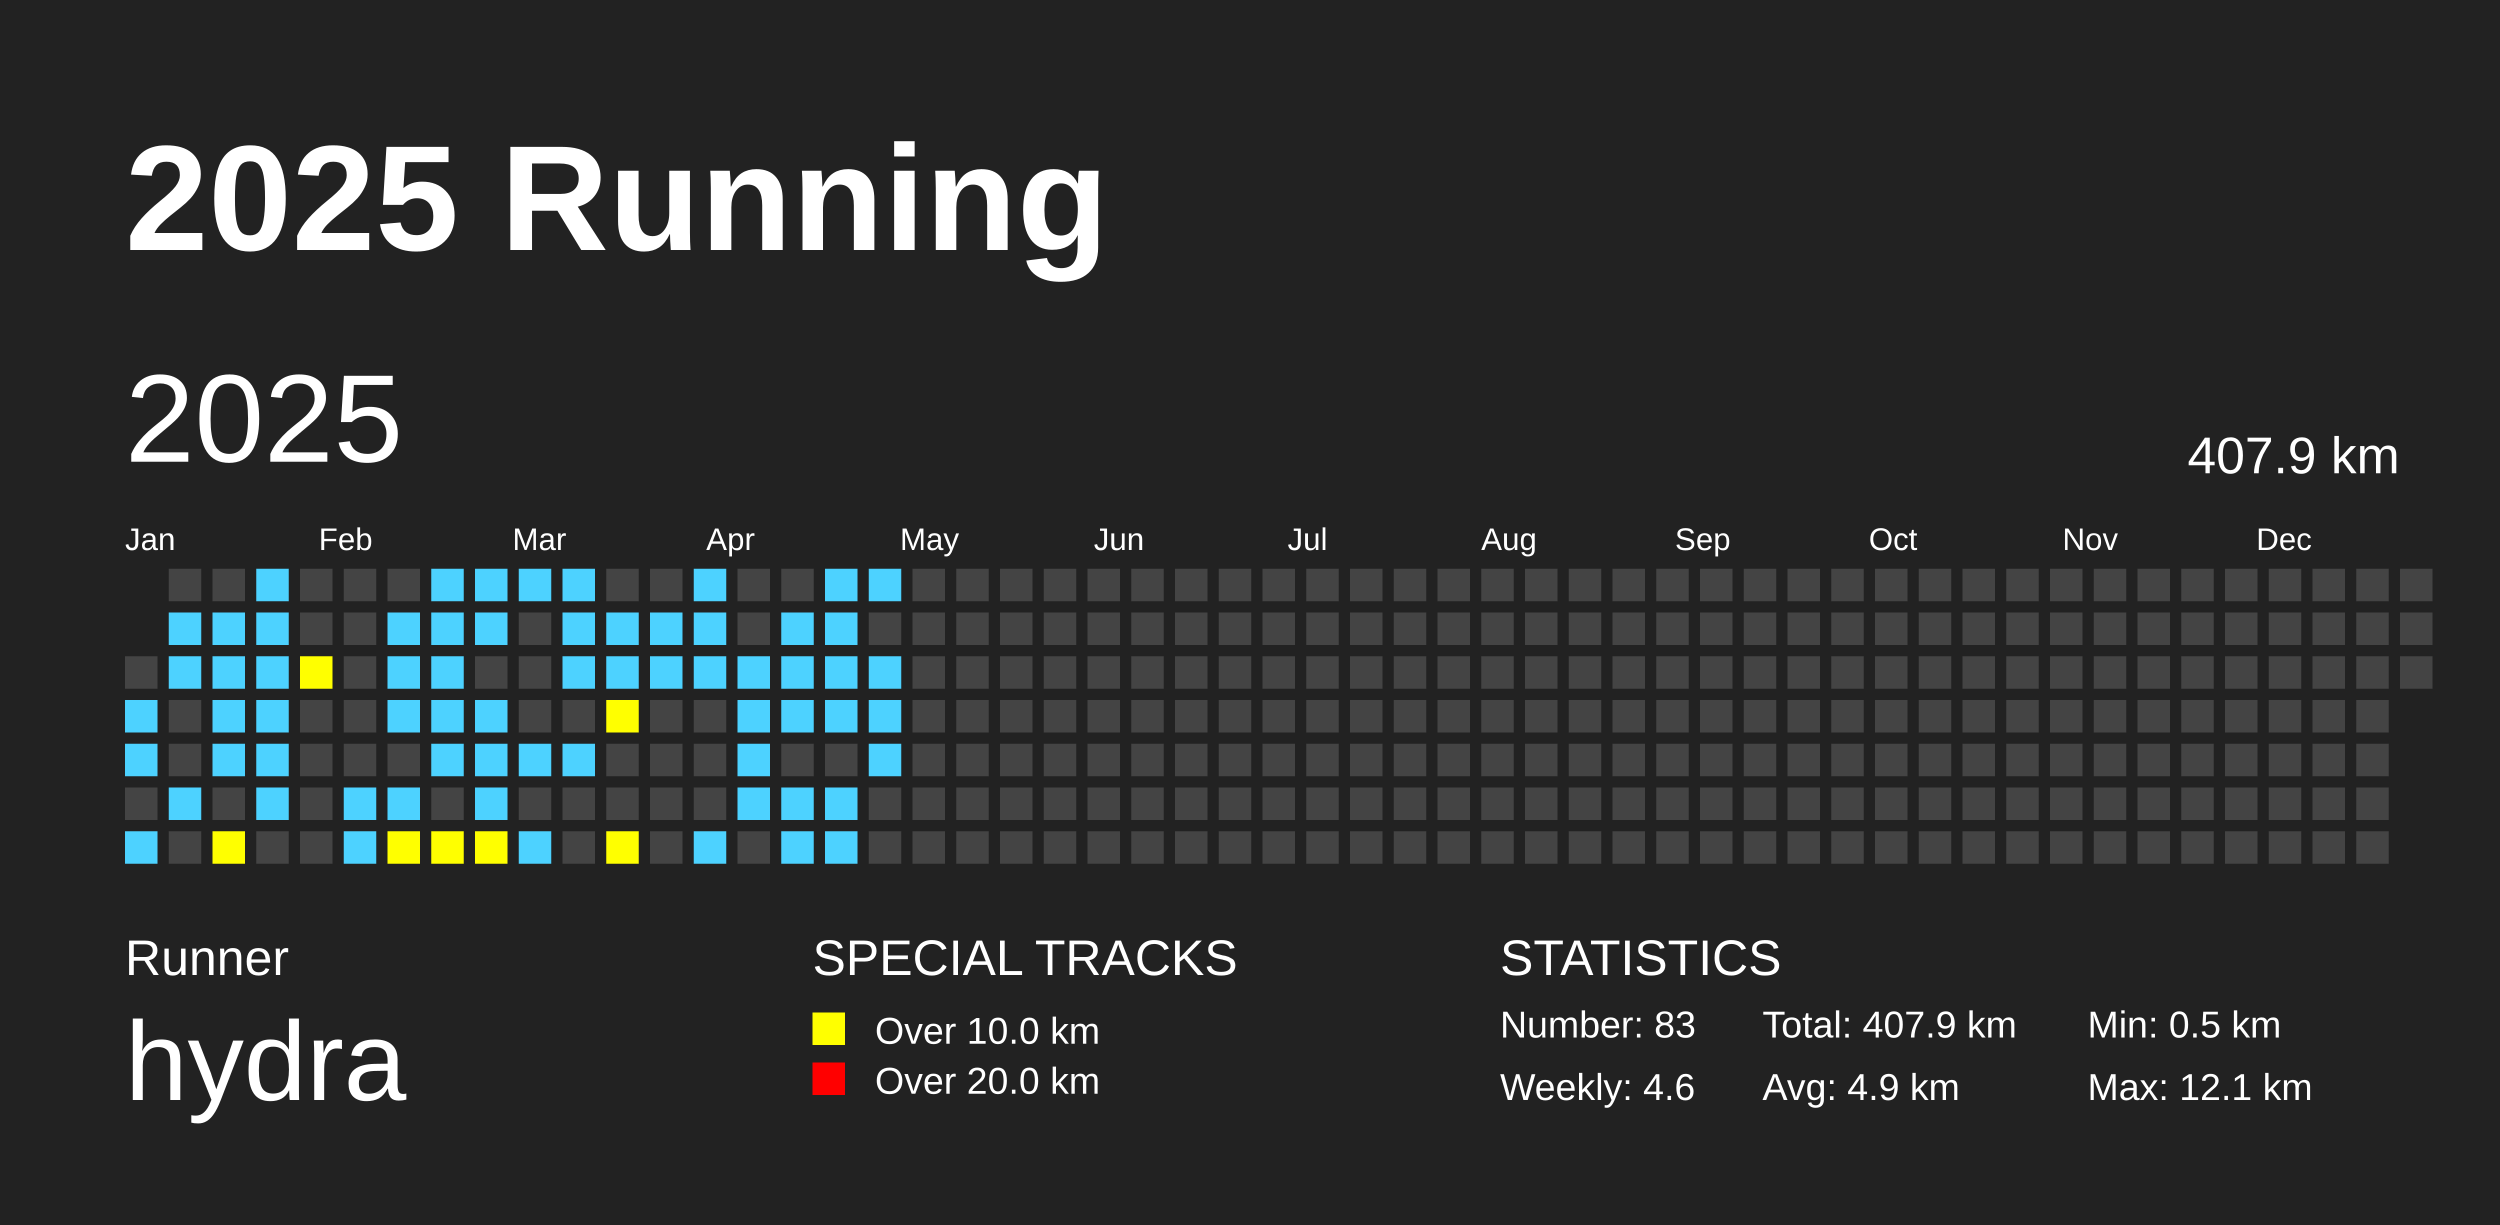
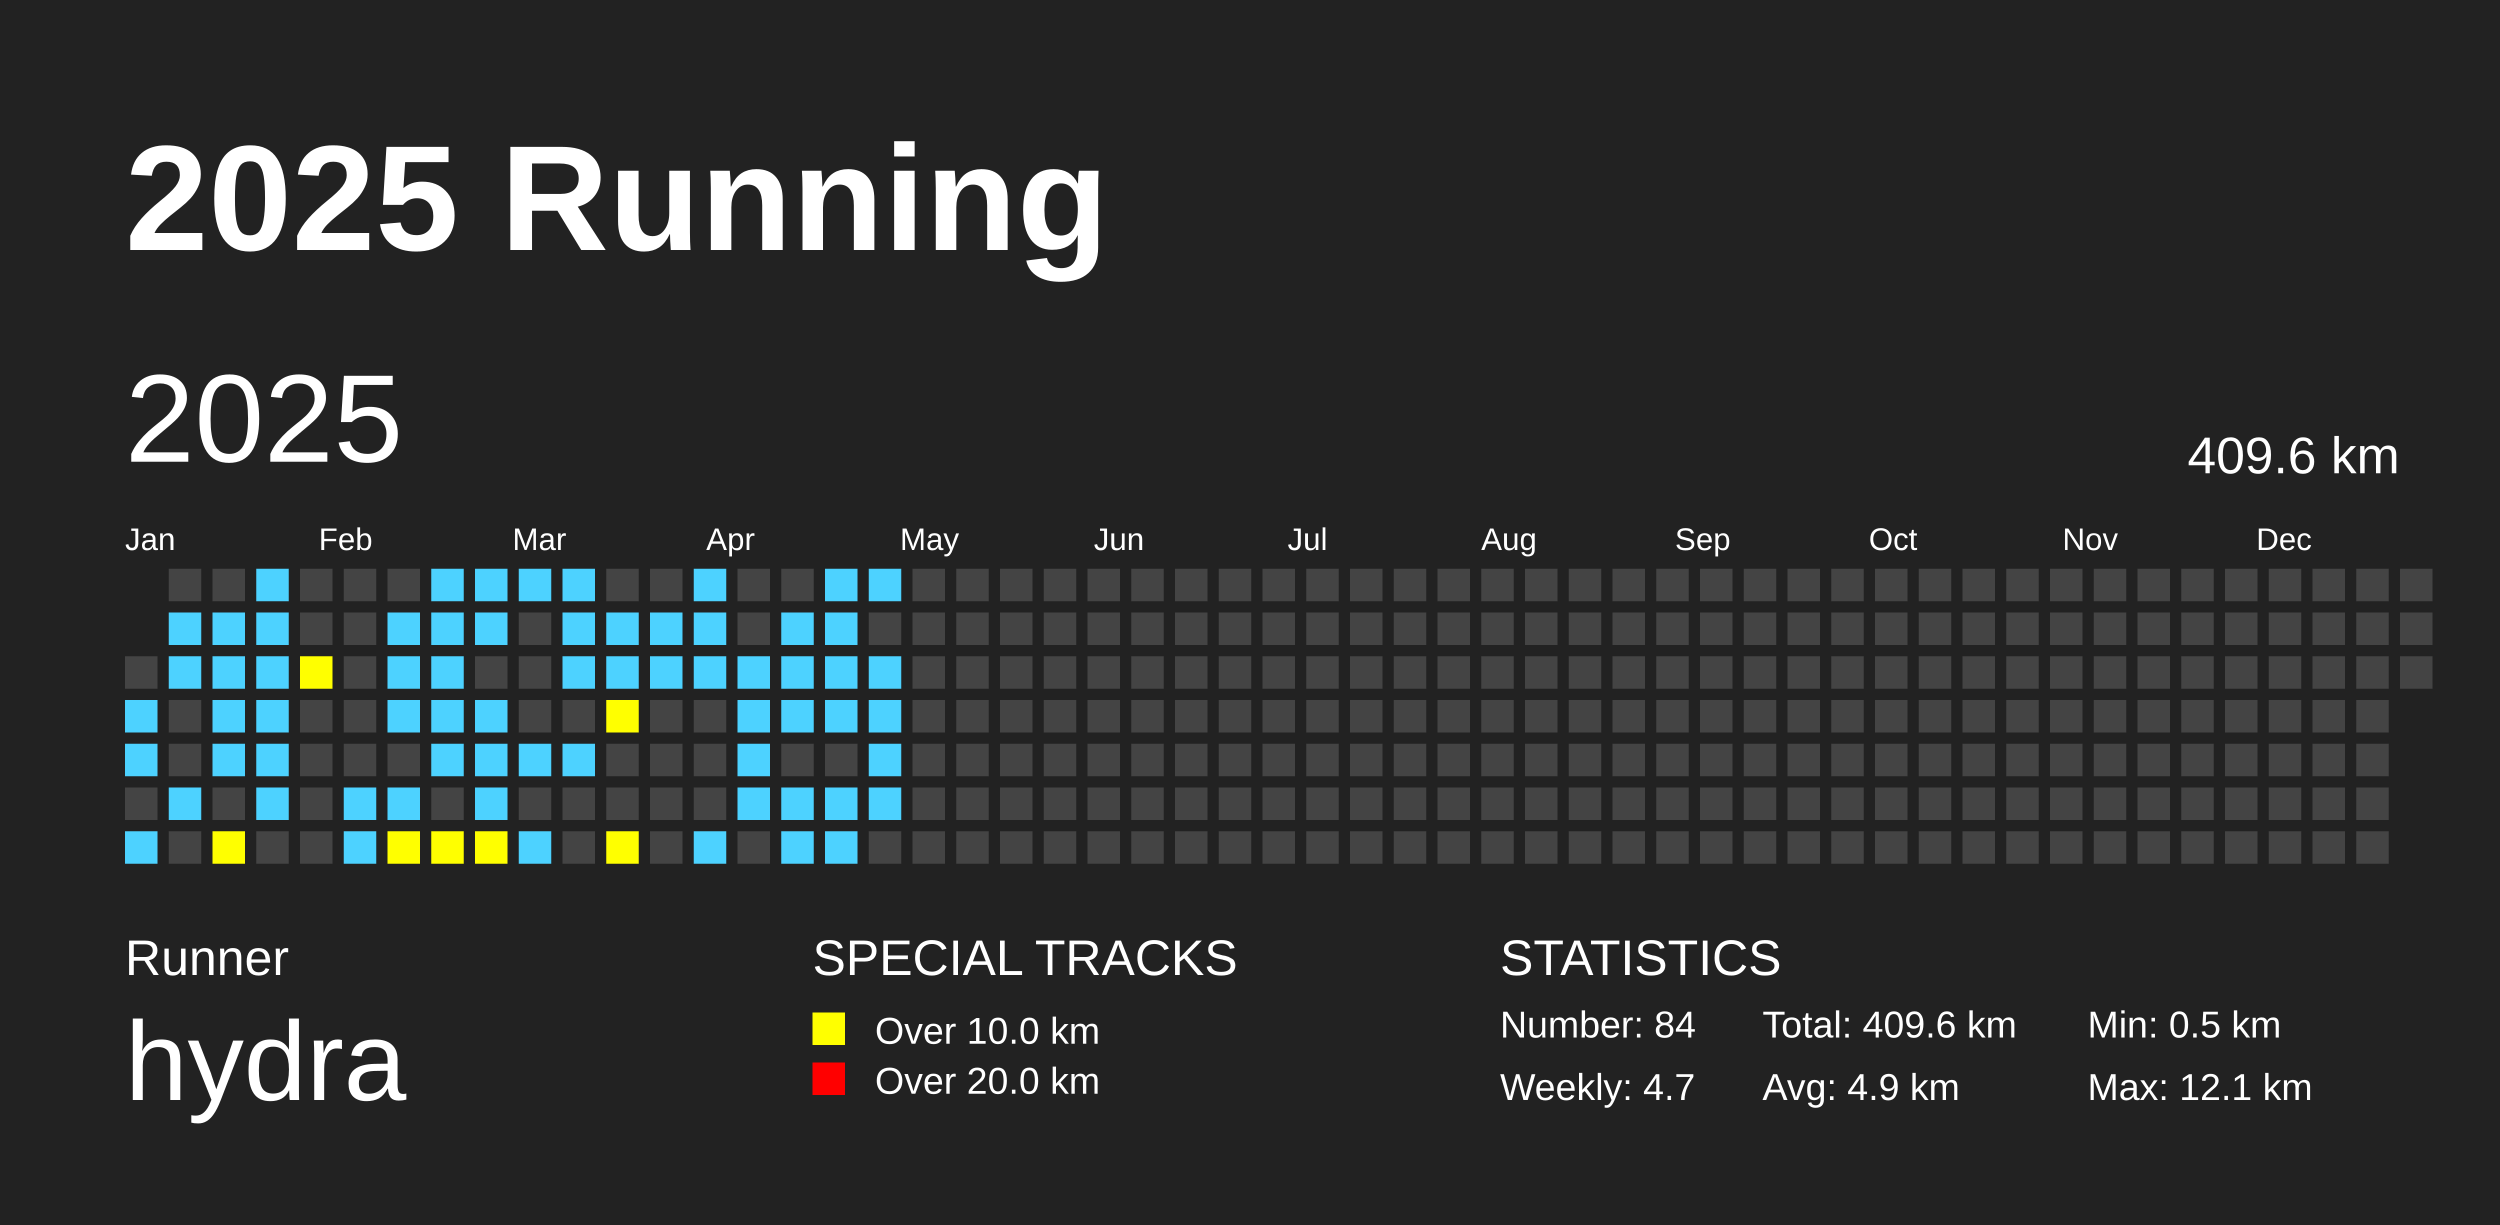
<svg xmlns="http://www.w3.org/2000/svg" baseProfile="full" height="98mm" version="1.1" viewBox="0,0,200,98" width="200mm">
  <defs />
  <rect fill="#222222" height="98" width="200" x="0" y="0" />
  <text fill="#FFFFFF" style="font-size:12px; font-family:Arial; font-weight:bold;" x="10" y="20">2025 Running</text>
  <text fill="#FFFFFF" style="font-size:4px; font-family:Arial" x="10" y="78">Runner</text>
  <text fill="#FFFFFF" style="font-size:9px; font-family:Arial" x="10" y="88">hydra</text>
  <text fill="#FFFFFF" style="font-size:4px; font-family:Arial" x="65" y="78">SPECIAL TRACKS</text>
  <rect fill="yellow" height="2.6" width="2.6" x="65" y="81" />
  <text fill="#FFFFFF" style="font-size:3px; font-family:Arial" x="70" y="83.5">Over 10.0 km</text>
  <rect fill="red" height="2.6" width="2.6" x="65" y="85" />
  <text fill="#FFFFFF" style="font-size:3px; font-family:Arial" x="70" y="87.5">Over 20.0 km</text>
  <text fill="#FFFFFF" style="font-size:4px; font-family:Arial" x="120" y="78">STATISTICS</text>
-   <text fill="#FFFFFF" style="font-size:3px; font-family:Arial" x="120" y="83">Number: 83</text>
-   <text fill="#FFFFFF" style="font-size:3px; font-family:Arial" x="120" y="88">Weekly: 4.6</text>
-   <text fill="#FFFFFF" style="font-size:3px; font-family:Arial" x="141" y="83">Total: 407.9 km</text>
+   <text fill="#FFFFFF" style="font-size:3px; font-family:Arial" x="120" y="83">Number: 84</text>
+   <text fill="#FFFFFF" style="font-size:3px; font-family:Arial" x="120" y="88">Weekly: 4.7</text>
+   <text fill="#FFFFFF" style="font-size:3px; font-family:Arial" x="141" y="83">Total: 409.6 km</text>
  <text fill="#FFFFFF" style="font-size:3px; font-family:Arial" x="141" y="88">Avg: 4.9 km</text>
  <text fill="#FFFFFF" style="font-size:3px; font-family:Arial" x="167" y="83">Min: 0.5 km</text>
  <text fill="#FFFFFF" style="font-size:3px; font-family:Arial" x="167" y="88">Max: 12.1 km</text>
  <text dominant-baseline="hanging" fill="#FFFFFF" style="font-size:10.0px; font-family:Arial;" x="10" y="30">2025</text>
-   <text dominant-baseline="hanging" fill="#FFFFFF" style="font-size:4.125px; font-family:Arial;" x="175" y="35">407.9 km</text>
+   <text dominant-baseline="hanging" fill="#FFFFFF" style="font-size:4.125px; font-family:Arial;" x="175" y="35">409.6 km</text>
  <text fill="#FFFFFF" style="font-size:2.5px; font-family:Arial" x="10.0" y="44">Jan</text>
  <text fill="#FFFFFF" style="font-size:2.5px; font-family:Arial" x="25.5" y="44">Feb</text>
  <text fill="#FFFFFF" style="font-size:2.5px; font-family:Arial" x="41.0" y="44">Mar</text>
  <text fill="#FFFFFF" style="font-size:2.5px; font-family:Arial" x="56.5" y="44">Apr</text>
  <text fill="#FFFFFF" style="font-size:2.5px; font-family:Arial" x="72.0" y="44">May</text>
  <text fill="#FFFFFF" style="font-size:2.5px; font-family:Arial" x="87.5" y="44">Jun</text>
  <text fill="#FFFFFF" style="font-size:2.5px; font-family:Arial" x="103.0" y="44">Jul</text>
  <text fill="#FFFFFF" style="font-size:2.5px; font-family:Arial" x="118.5" y="44">Aug</text>
  <text fill="#FFFFFF" style="font-size:2.5px; font-family:Arial" x="134.0" y="44">Sep</text>
  <text fill="#FFFFFF" style="font-size:2.5px; font-family:Arial" x="149.5" y="44">Oct</text>
  <text fill="#FFFFFF" style="font-size:2.5px; font-family:Arial" x="165.0" y="44">Nov</text>
  <text fill="#FFFFFF" style="font-size:2.5px; font-family:Arial" x="180.5" y="44">Dec</text>
  <rect fill="#444444" height="2.6" width="2.6" x="10.0" y="52.5" />
  <rect fill="#4DD2FF" height="2.6" width="2.6" x="10.0" y="56.0" />
  <rect fill="#4DD2FF" height="2.6" width="2.6" x="10.0" y="59.5" />
  <rect fill="#444444" height="2.6" width="2.6" x="10.0" y="63.0" />
  <rect fill="#4DD2FF" height="2.6" width="2.6" x="10.0" y="66.5" />
  <rect fill="#444444" height="2.6" width="2.6" x="13.5" y="45.5" />
  <rect fill="#4DD2FF" height="2.6" width="2.6" x="13.5" y="49.0" />
  <rect fill="#4DD2FF" height="2.6" width="2.6" x="13.5" y="52.5" />
  <rect fill="#444444" height="2.6" width="2.6" x="13.5" y="56.0" />
  <rect fill="#444444" height="2.6" width="2.6" x="13.5" y="59.5" />
  <rect fill="#4DD2FF" height="2.6" width="2.6" x="13.5" y="63.0" />
  <rect fill="#444444" height="2.6" width="2.6" x="13.5" y="66.5" />
  <rect fill="#444444" height="2.6" width="2.6" x="17.0" y="45.5" />
  <rect fill="#4DD2FF" height="2.6" width="2.6" x="17.0" y="49.0" />
  <rect fill="#4DD2FF" height="2.6" width="2.6" x="17.0" y="52.5" />
  <rect fill="#4DD2FF" height="2.6" width="2.6" x="17.0" y="56.0" />
  <rect fill="#4DD2FF" height="2.6" width="2.6" x="17.0" y="59.5" />
  <rect fill="#444444" height="2.6" width="2.6" x="17.0" y="63.0" />
  <rect fill="yellow" height="2.6" width="2.6" x="17.0" y="66.5" />
  <rect fill="#4DD2FF" height="2.6" width="2.6" x="20.5" y="45.5" />
  <rect fill="#4DD2FF" height="2.6" width="2.6" x="20.5" y="49.0" />
  <rect fill="#4DD2FF" height="2.6" width="2.6" x="20.5" y="52.5" />
  <rect fill="#4DD2FF" height="2.6" width="2.6" x="20.5" y="56.0" />
  <rect fill="#4DD2FF" height="2.6" width="2.6" x="20.5" y="59.5" />
  <rect fill="#4DD2FF" height="2.6" width="2.6" x="20.5" y="63.0" />
  <rect fill="#444444" height="2.6" width="2.6" x="20.5" y="66.5" />
  <rect fill="#444444" height="2.6" width="2.6" x="24.0" y="45.5" />
  <rect fill="#444444" height="2.6" width="2.6" x="24.0" y="49.0" />
  <rect fill="yellow" height="2.6" width="2.6" x="24.0" y="52.5" />
  <rect fill="#444444" height="2.6" width="2.6" x="24.0" y="56.0" />
  <rect fill="#444444" height="2.6" width="2.6" x="24.0" y="59.5" />
  <rect fill="#444444" height="2.6" width="2.6" x="24.0" y="63.0" />
  <rect fill="#444444" height="2.6" width="2.6" x="24.0" y="66.5" />
  <rect fill="#444444" height="2.6" width="2.6" x="27.5" y="45.5" />
  <rect fill="#444444" height="2.6" width="2.6" x="27.5" y="49.0" />
  <rect fill="#444444" height="2.6" width="2.6" x="27.5" y="52.5" />
  <rect fill="#444444" height="2.6" width="2.6" x="27.5" y="56.0" />
  <rect fill="#444444" height="2.6" width="2.6" x="27.5" y="59.5" />
  <rect fill="#4DD2FF" height="2.6" width="2.6" x="27.5" y="63.0" />
  <rect fill="#4DD2FF" height="2.6" width="2.6" x="27.5" y="66.5" />
  <rect fill="#444444" height="2.6" width="2.6" x="31.0" y="45.5" />
  <rect fill="#4DD2FF" height="2.6" width="2.6" x="31.0" y="49.0" />
  <rect fill="#4DD2FF" height="2.6" width="2.6" x="31.0" y="52.5" />
  <rect fill="#4DD2FF" height="2.6" width="2.6" x="31.0" y="56.0" />
  <rect fill="#444444" height="2.6" width="2.6" x="31.0" y="59.5" />
  <rect fill="#4DD2FF" height="2.6" width="2.6" x="31.0" y="63.0" />
  <rect fill="yellow" height="2.6" width="2.6" x="31.0" y="66.5" />
  <rect fill="#4DD2FF" height="2.6" width="2.6" x="34.5" y="45.5" />
  <rect fill="#4DD2FF" height="2.6" width="2.6" x="34.5" y="49.0" />
  <rect fill="#4DD2FF" height="2.6" width="2.6" x="34.5" y="52.5" />
  <rect fill="#4DD2FF" height="2.6" width="2.6" x="34.5" y="56.0" />
  <rect fill="#4DD2FF" height="2.6" width="2.6" x="34.5" y="59.5" />
  <rect fill="#444444" height="2.6" width="2.6" x="34.5" y="63.0" />
  <rect fill="yellow" height="2.6" width="2.6" x="34.5" y="66.5" />
  <rect fill="#4DD2FF" height="2.6" width="2.6" x="38.0" y="45.5" />
  <rect fill="#4DD2FF" height="2.6" width="2.6" x="38.0" y="49.0" />
  <rect fill="#444444" height="2.6" width="2.6" x="38.0" y="52.5" />
  <rect fill="#4DD2FF" height="2.6" width="2.6" x="38.0" y="56.0" />
  <rect fill="#4DD2FF" height="2.6" width="2.6" x="38.0" y="59.5" />
  <rect fill="#4DD2FF" height="2.6" width="2.6" x="38.0" y="63.0" />
  <rect fill="yellow" height="2.6" width="2.6" x="38.0" y="66.5" />
  <rect fill="#4DD2FF" height="2.6" width="2.6" x="41.5" y="45.5" />
  <rect fill="#444444" height="2.6" width="2.6" x="41.5" y="49.0" />
  <rect fill="#444444" height="2.6" width="2.6" x="41.5" y="52.5" />
  <rect fill="#444444" height="2.6" width="2.6" x="41.5" y="56.0" />
  <rect fill="#4DD2FF" height="2.6" width="2.6" x="41.5" y="59.5" />
  <rect fill="#444444" height="2.6" width="2.6" x="41.5" y="63.0" />
  <rect fill="#4DD2FF" height="2.6" width="2.6" x="41.5" y="66.5" />
  <rect fill="#4DD2FF" height="2.6" width="2.6" x="45.0" y="45.5" />
  <rect fill="#4DD2FF" height="2.6" width="2.6" x="45.0" y="49.0" />
  <rect fill="#4DD2FF" height="2.6" width="2.6" x="45.0" y="52.5" />
  <rect fill="#444444" height="2.6" width="2.6" x="45.0" y="56.0" />
  <rect fill="#4DD2FF" height="2.6" width="2.6" x="45.0" y="59.5" />
  <rect fill="#444444" height="2.6" width="2.6" x="45.0" y="63.0" />
  <rect fill="#444444" height="2.6" width="2.6" x="45.0" y="66.5" />
  <rect fill="#444444" height="2.6" width="2.6" x="48.5" y="45.5" />
  <rect fill="#4DD2FF" height="2.6" width="2.6" x="48.5" y="49.0" />
  <rect fill="#4DD2FF" height="2.6" width="2.6" x="48.5" y="52.5" />
  <rect fill="yellow" height="2.6" width="2.6" x="48.5" y="56.0" />
  <rect fill="#444444" height="2.6" width="2.6" x="48.5" y="59.5" />
  <rect fill="#444444" height="2.6" width="2.6" x="48.5" y="63.0" />
  <rect fill="yellow" height="2.6" width="2.6" x="48.5" y="66.5" />
  <rect fill="#444444" height="2.6" width="2.6" x="52.0" y="45.5" />
  <rect fill="#4DD2FF" height="2.6" width="2.6" x="52.0" y="49.0" />
  <rect fill="#4DD2FF" height="2.6" width="2.6" x="52.0" y="52.5" />
  <rect fill="#444444" height="2.6" width="2.6" x="52.0" y="56.0" />
  <rect fill="#444444" height="2.6" width="2.6" x="52.0" y="59.5" />
  <rect fill="#444444" height="2.6" width="2.6" x="52.0" y="63.0" />
  <rect fill="#444444" height="2.6" width="2.6" x="52.0" y="66.5" />
  <rect fill="#4DD2FF" height="2.6" width="2.6" x="55.5" y="45.5" />
  <rect fill="#4DD2FF" height="2.6" width="2.6" x="55.5" y="49.0" />
  <rect fill="#4DD2FF" height="2.6" width="2.6" x="55.5" y="52.5" />
  <rect fill="#444444" height="2.6" width="2.6" x="55.5" y="56.0" />
  <rect fill="#444444" height="2.6" width="2.6" x="55.5" y="59.5" />
  <rect fill="#444444" height="2.6" width="2.6" x="55.5" y="63.0" />
  <rect fill="#4DD2FF" height="2.6" width="2.6" x="55.5" y="66.5" />
  <rect fill="#444444" height="2.6" width="2.6" x="59.0" y="45.5" />
  <rect fill="#444444" height="2.6" width="2.6" x="59.0" y="49.0" />
  <rect fill="#4DD2FF" height="2.6" width="2.6" x="59.0" y="52.5" />
  <rect fill="#4DD2FF" height="2.6" width="2.6" x="59.0" y="56.0" />
  <rect fill="#4DD2FF" height="2.6" width="2.6" x="59.0" y="59.5" />
  <rect fill="#4DD2FF" height="2.6" width="2.6" x="59.0" y="63.0" />
  <rect fill="#444444" height="2.6" width="2.6" x="59.0" y="66.5" />
  <rect fill="#444444" height="2.6" width="2.6" x="62.5" y="45.5" />
  <rect fill="#4DD2FF" height="2.6" width="2.6" x="62.5" y="49.0" />
  <rect fill="#4DD2FF" height="2.6" width="2.6" x="62.5" y="52.5" />
  <rect fill="#4DD2FF" height="2.6" width="2.6" x="62.5" y="56.0" />
  <rect fill="#444444" height="2.6" width="2.6" x="62.5" y="59.5" />
  <rect fill="#4DD2FF" height="2.6" width="2.6" x="62.5" y="63.0" />
  <rect fill="#4DD2FF" height="2.6" width="2.6" x="62.5" y="66.5" />
  <rect fill="#4DD2FF" height="2.6" width="2.6" x="66.0" y="45.5" />
  <rect fill="#4DD2FF" height="2.6" width="2.6" x="66.0" y="49.0" />
  <rect fill="#4DD2FF" height="2.6" width="2.6" x="66.0" y="52.5" />
  <rect fill="#4DD2FF" height="2.6" width="2.6" x="66.0" y="56.0" />
  <rect fill="#444444" height="2.6" width="2.6" x="66.0" y="59.5" />
  <rect fill="#4DD2FF" height="2.6" width="2.6" x="66.0" y="63.0" />
  <rect fill="#4DD2FF" height="2.6" width="2.6" x="66.0" y="66.5" />
  <rect fill="#4DD2FF" height="2.6" width="2.6" x="69.5" y="45.5" />
  <rect fill="#444444" height="2.6" width="2.6" x="69.5" y="49.0" />
  <rect fill="#4DD2FF" height="2.6" width="2.6" x="69.5" y="52.5" />
  <rect fill="#4DD2FF" height="2.6" width="2.6" x="69.5" y="56.0" />
  <rect fill="#4DD2FF" height="2.6" width="2.6" x="69.5" y="59.5" />
-   <rect fill="#444444" height="2.6" width="2.6" x="69.5" y="63.0" />
+   <rect fill="#4DD2FF" height="2.6" width="2.6" x="69.5" y="63.0" />
  <rect fill="#444444" height="2.6" width="2.6" x="69.5" y="66.5" />
  <rect fill="#444444" height="2.6" width="2.6" x="73.0" y="45.5" />
  <rect fill="#444444" height="2.6" width="2.6" x="73.0" y="49.0" />
  <rect fill="#444444" height="2.6" width="2.6" x="73.0" y="52.5" />
  <rect fill="#444444" height="2.6" width="2.6" x="73.0" y="56.0" />
  <rect fill="#444444" height="2.6" width="2.6" x="73.0" y="59.5" />
  <rect fill="#444444" height="2.6" width="2.6" x="73.0" y="63.0" />
  <rect fill="#444444" height="2.6" width="2.6" x="73.0" y="66.5" />
  <rect fill="#444444" height="2.6" width="2.6" x="76.5" y="45.5" />
  <rect fill="#444444" height="2.6" width="2.6" x="76.5" y="49.0" />
  <rect fill="#444444" height="2.6" width="2.6" x="76.5" y="52.5" />
  <rect fill="#444444" height="2.6" width="2.6" x="76.5" y="56.0" />
  <rect fill="#444444" height="2.6" width="2.6" x="76.5" y="59.5" />
  <rect fill="#444444" height="2.6" width="2.6" x="76.5" y="63.0" />
  <rect fill="#444444" height="2.6" width="2.6" x="76.5" y="66.5" />
  <rect fill="#444444" height="2.6" width="2.6" x="80.0" y="45.5" />
  <rect fill="#444444" height="2.6" width="2.6" x="80.0" y="49.0" />
  <rect fill="#444444" height="2.6" width="2.6" x="80.0" y="52.5" />
  <rect fill="#444444" height="2.6" width="2.6" x="80.0" y="56.0" />
  <rect fill="#444444" height="2.6" width="2.6" x="80.0" y="59.5" />
  <rect fill="#444444" height="2.6" width="2.6" x="80.0" y="63.0" />
  <rect fill="#444444" height="2.6" width="2.6" x="80.0" y="66.5" />
  <rect fill="#444444" height="2.6" width="2.6" x="83.5" y="45.5" />
  <rect fill="#444444" height="2.6" width="2.6" x="83.5" y="49.0" />
  <rect fill="#444444" height="2.6" width="2.6" x="83.5" y="52.5" />
  <rect fill="#444444" height="2.6" width="2.6" x="83.5" y="56.0" />
  <rect fill="#444444" height="2.6" width="2.6" x="83.5" y="59.5" />
  <rect fill="#444444" height="2.6" width="2.6" x="83.5" y="63.0" />
  <rect fill="#444444" height="2.6" width="2.6" x="83.5" y="66.5" />
  <rect fill="#444444" height="2.6" width="2.6" x="87.0" y="45.5" />
  <rect fill="#444444" height="2.6" width="2.6" x="87.0" y="49.0" />
  <rect fill="#444444" height="2.6" width="2.6" x="87.0" y="52.5" />
  <rect fill="#444444" height="2.6" width="2.6" x="87.0" y="56.0" />
  <rect fill="#444444" height="2.6" width="2.6" x="87.0" y="59.5" />
  <rect fill="#444444" height="2.6" width="2.6" x="87.0" y="63.0" />
  <rect fill="#444444" height="2.6" width="2.6" x="87.0" y="66.5" />
  <rect fill="#444444" height="2.6" width="2.6" x="90.5" y="45.5" />
  <rect fill="#444444" height="2.6" width="2.6" x="90.5" y="49.0" />
  <rect fill="#444444" height="2.6" width="2.6" x="90.5" y="52.5" />
  <rect fill="#444444" height="2.6" width="2.6" x="90.5" y="56.0" />
  <rect fill="#444444" height="2.6" width="2.6" x="90.5" y="59.5" />
  <rect fill="#444444" height="2.6" width="2.6" x="90.5" y="63.0" />
  <rect fill="#444444" height="2.6" width="2.6" x="90.5" y="66.5" />
  <rect fill="#444444" height="2.6" width="2.6" x="94.0" y="45.5" />
  <rect fill="#444444" height="2.6" width="2.6" x="94.0" y="49.0" />
  <rect fill="#444444" height="2.6" width="2.6" x="94.0" y="52.5" />
  <rect fill="#444444" height="2.6" width="2.6" x="94.0" y="56.0" />
  <rect fill="#444444" height="2.6" width="2.6" x="94.0" y="59.5" />
  <rect fill="#444444" height="2.6" width="2.6" x="94.0" y="63.0" />
  <rect fill="#444444" height="2.6" width="2.6" x="94.0" y="66.5" />
  <rect fill="#444444" height="2.6" width="2.6" x="97.5" y="45.5" />
  <rect fill="#444444" height="2.6" width="2.6" x="97.5" y="49.0" />
  <rect fill="#444444" height="2.6" width="2.6" x="97.5" y="52.5" />
  <rect fill="#444444" height="2.6" width="2.6" x="97.5" y="56.0" />
  <rect fill="#444444" height="2.6" width="2.6" x="97.5" y="59.5" />
  <rect fill="#444444" height="2.6" width="2.6" x="97.5" y="63.0" />
  <rect fill="#444444" height="2.6" width="2.6" x="97.5" y="66.5" />
  <rect fill="#444444" height="2.6" width="2.6" x="101.0" y="45.5" />
  <rect fill="#444444" height="2.6" width="2.6" x="101.0" y="49.0" />
  <rect fill="#444444" height="2.6" width="2.6" x="101.0" y="52.5" />
  <rect fill="#444444" height="2.6" width="2.6" x="101.0" y="56.0" />
  <rect fill="#444444" height="2.6" width="2.6" x="101.0" y="59.5" />
  <rect fill="#444444" height="2.6" width="2.6" x="101.0" y="63.0" />
  <rect fill="#444444" height="2.6" width="2.6" x="101.0" y="66.5" />
  <rect fill="#444444" height="2.6" width="2.6" x="104.5" y="45.5" />
  <rect fill="#444444" height="2.6" width="2.6" x="104.5" y="49.0" />
  <rect fill="#444444" height="2.6" width="2.6" x="104.5" y="52.5" />
  <rect fill="#444444" height="2.6" width="2.6" x="104.5" y="56.0" />
  <rect fill="#444444" height="2.6" width="2.6" x="104.5" y="59.5" />
  <rect fill="#444444" height="2.6" width="2.6" x="104.5" y="63.0" />
  <rect fill="#444444" height="2.6" width="2.6" x="104.5" y="66.5" />
  <rect fill="#444444" height="2.6" width="2.6" x="108.0" y="45.5" />
  <rect fill="#444444" height="2.6" width="2.6" x="108.0" y="49.0" />
  <rect fill="#444444" height="2.6" width="2.6" x="108.0" y="52.5" />
  <rect fill="#444444" height="2.6" width="2.6" x="108.0" y="56.0" />
  <rect fill="#444444" height="2.6" width="2.6" x="108.0" y="59.5" />
  <rect fill="#444444" height="2.6" width="2.6" x="108.0" y="63.0" />
  <rect fill="#444444" height="2.6" width="2.6" x="108.0" y="66.5" />
  <rect fill="#444444" height="2.6" width="2.6" x="111.5" y="45.5" />
  <rect fill="#444444" height="2.6" width="2.6" x="111.5" y="49.0" />
  <rect fill="#444444" height="2.6" width="2.6" x="111.5" y="52.5" />
  <rect fill="#444444" height="2.6" width="2.6" x="111.5" y="56.0" />
  <rect fill="#444444" height="2.6" width="2.6" x="111.5" y="59.5" />
  <rect fill="#444444" height="2.6" width="2.6" x="111.5" y="63.0" />
  <rect fill="#444444" height="2.6" width="2.6" x="111.5" y="66.5" />
  <rect fill="#444444" height="2.6" width="2.6" x="115.0" y="45.5" />
  <rect fill="#444444" height="2.6" width="2.6" x="115.0" y="49.0" />
  <rect fill="#444444" height="2.6" width="2.6" x="115.0" y="52.5" />
  <rect fill="#444444" height="2.6" width="2.6" x="115.0" y="56.0" />
  <rect fill="#444444" height="2.6" width="2.6" x="115.0" y="59.5" />
  <rect fill="#444444" height="2.6" width="2.6" x="115.0" y="63.0" />
  <rect fill="#444444" height="2.6" width="2.6" x="115.0" y="66.5" />
  <rect fill="#444444" height="2.6" width="2.6" x="118.5" y="45.5" />
  <rect fill="#444444" height="2.6" width="2.6" x="118.5" y="49.0" />
  <rect fill="#444444" height="2.6" width="2.6" x="118.5" y="52.5" />
  <rect fill="#444444" height="2.6" width="2.6" x="118.5" y="56.0" />
  <rect fill="#444444" height="2.6" width="2.6" x="118.5" y="59.5" />
  <rect fill="#444444" height="2.6" width="2.6" x="118.5" y="63.0" />
  <rect fill="#444444" height="2.6" width="2.6" x="118.5" y="66.5" />
  <rect fill="#444444" height="2.6" width="2.6" x="122.0" y="45.5" />
  <rect fill="#444444" height="2.6" width="2.6" x="122.0" y="49.0" />
  <rect fill="#444444" height="2.6" width="2.6" x="122.0" y="52.5" />
  <rect fill="#444444" height="2.6" width="2.6" x="122.0" y="56.0" />
  <rect fill="#444444" height="2.6" width="2.6" x="122.0" y="59.5" />
  <rect fill="#444444" height="2.6" width="2.6" x="122.0" y="63.0" />
  <rect fill="#444444" height="2.6" width="2.6" x="122.0" y="66.5" />
  <rect fill="#444444" height="2.6" width="2.6" x="125.5" y="45.5" />
  <rect fill="#444444" height="2.6" width="2.6" x="125.5" y="49.0" />
  <rect fill="#444444" height="2.6" width="2.6" x="125.5" y="52.5" />
  <rect fill="#444444" height="2.6" width="2.6" x="125.5" y="56.0" />
  <rect fill="#444444" height="2.6" width="2.6" x="125.5" y="59.5" />
  <rect fill="#444444" height="2.6" width="2.6" x="125.5" y="63.0" />
  <rect fill="#444444" height="2.6" width="2.6" x="125.5" y="66.5" />
  <rect fill="#444444" height="2.6" width="2.6" x="129.0" y="45.5" />
  <rect fill="#444444" height="2.6" width="2.6" x="129.0" y="49.0" />
  <rect fill="#444444" height="2.6" width="2.6" x="129.0" y="52.5" />
  <rect fill="#444444" height="2.6" width="2.6" x="129.0" y="56.0" />
  <rect fill="#444444" height="2.6" width="2.6" x="129.0" y="59.5" />
  <rect fill="#444444" height="2.6" width="2.6" x="129.0" y="63.0" />
  <rect fill="#444444" height="2.6" width="2.6" x="129.0" y="66.5" />
  <rect fill="#444444" height="2.6" width="2.6" x="132.5" y="45.5" />
  <rect fill="#444444" height="2.6" width="2.6" x="132.5" y="49.0" />
  <rect fill="#444444" height="2.6" width="2.6" x="132.5" y="52.5" />
  <rect fill="#444444" height="2.6" width="2.6" x="132.5" y="56.0" />
  <rect fill="#444444" height="2.6" width="2.6" x="132.5" y="59.5" />
  <rect fill="#444444" height="2.6" width="2.6" x="132.5" y="63.0" />
  <rect fill="#444444" height="2.6" width="2.6" x="132.5" y="66.5" />
  <rect fill="#444444" height="2.6" width="2.6" x="136.0" y="45.5" />
  <rect fill="#444444" height="2.6" width="2.6" x="136.0" y="49.0" />
  <rect fill="#444444" height="2.6" width="2.6" x="136.0" y="52.5" />
  <rect fill="#444444" height="2.6" width="2.6" x="136.0" y="56.0" />
  <rect fill="#444444" height="2.6" width="2.6" x="136.0" y="59.5" />
  <rect fill="#444444" height="2.6" width="2.6" x="136.0" y="63.0" />
  <rect fill="#444444" height="2.6" width="2.6" x="136.0" y="66.5" />
  <rect fill="#444444" height="2.6" width="2.6" x="139.5" y="45.5" />
  <rect fill="#444444" height="2.6" width="2.6" x="139.5" y="49.0" />
  <rect fill="#444444" height="2.6" width="2.6" x="139.5" y="52.5" />
  <rect fill="#444444" height="2.6" width="2.6" x="139.5" y="56.0" />
  <rect fill="#444444" height="2.6" width="2.6" x="139.5" y="59.5" />
  <rect fill="#444444" height="2.6" width="2.6" x="139.5" y="63.0" />
  <rect fill="#444444" height="2.6" width="2.6" x="139.5" y="66.5" />
  <rect fill="#444444" height="2.6" width="2.6" x="143.0" y="45.5" />
  <rect fill="#444444" height="2.6" width="2.6" x="143.0" y="49.0" />
  <rect fill="#444444" height="2.6" width="2.6" x="143.0" y="52.5" />
  <rect fill="#444444" height="2.6" width="2.6" x="143.0" y="56.0" />
  <rect fill="#444444" height="2.6" width="2.6" x="143.0" y="59.5" />
  <rect fill="#444444" height="2.6" width="2.6" x="143.0" y="63.0" />
  <rect fill="#444444" height="2.6" width="2.6" x="143.0" y="66.5" />
  <rect fill="#444444" height="2.6" width="2.6" x="146.5" y="45.5" />
  <rect fill="#444444" height="2.6" width="2.6" x="146.5" y="49.0" />
  <rect fill="#444444" height="2.6" width="2.6" x="146.5" y="52.5" />
  <rect fill="#444444" height="2.6" width="2.6" x="146.5" y="56.0" />
  <rect fill="#444444" height="2.6" width="2.6" x="146.5" y="59.5" />
  <rect fill="#444444" height="2.6" width="2.6" x="146.5" y="63.0" />
  <rect fill="#444444" height="2.6" width="2.6" x="146.5" y="66.5" />
  <rect fill="#444444" height="2.6" width="2.6" x="150.0" y="45.5" />
  <rect fill="#444444" height="2.6" width="2.6" x="150.0" y="49.0" />
  <rect fill="#444444" height="2.6" width="2.6" x="150.0" y="52.5" />
  <rect fill="#444444" height="2.6" width="2.6" x="150.0" y="56.0" />
  <rect fill="#444444" height="2.6" width="2.6" x="150.0" y="59.5" />
  <rect fill="#444444" height="2.6" width="2.6" x="150.0" y="63.0" />
  <rect fill="#444444" height="2.6" width="2.6" x="150.0" y="66.5" />
  <rect fill="#444444" height="2.6" width="2.6" x="153.5" y="45.5" />
  <rect fill="#444444" height="2.6" width="2.6" x="153.5" y="49.0" />
  <rect fill="#444444" height="2.6" width="2.6" x="153.5" y="52.5" />
  <rect fill="#444444" height="2.6" width="2.6" x="153.5" y="56.0" />
  <rect fill="#444444" height="2.6" width="2.6" x="153.5" y="59.5" />
  <rect fill="#444444" height="2.6" width="2.6" x="153.5" y="63.0" />
  <rect fill="#444444" height="2.6" width="2.6" x="153.5" y="66.5" />
  <rect fill="#444444" height="2.6" width="2.6" x="157.0" y="45.5" />
  <rect fill="#444444" height="2.6" width="2.6" x="157.0" y="49.0" />
  <rect fill="#444444" height="2.6" width="2.6" x="157.0" y="52.5" />
  <rect fill="#444444" height="2.6" width="2.6" x="157.0" y="56.0" />
  <rect fill="#444444" height="2.6" width="2.6" x="157.0" y="59.5" />
  <rect fill="#444444" height="2.6" width="2.6" x="157.0" y="63.0" />
  <rect fill="#444444" height="2.6" width="2.6" x="157.0" y="66.5" />
  <rect fill="#444444" height="2.6" width="2.6" x="160.5" y="45.5" />
  <rect fill="#444444" height="2.6" width="2.6" x="160.5" y="49.0" />
  <rect fill="#444444" height="2.6" width="2.6" x="160.5" y="52.5" />
  <rect fill="#444444" height="2.6" width="2.6" x="160.5" y="56.0" />
  <rect fill="#444444" height="2.6" width="2.6" x="160.5" y="59.5" />
  <rect fill="#444444" height="2.6" width="2.6" x="160.5" y="63.0" />
  <rect fill="#444444" height="2.6" width="2.6" x="160.5" y="66.5" />
  <rect fill="#444444" height="2.6" width="2.6" x="164.0" y="45.5" />
  <rect fill="#444444" height="2.6" width="2.6" x="164.0" y="49.0" />
  <rect fill="#444444" height="2.6" width="2.6" x="164.0" y="52.5" />
  <rect fill="#444444" height="2.6" width="2.6" x="164.0" y="56.0" />
  <rect fill="#444444" height="2.6" width="2.6" x="164.0" y="59.5" />
  <rect fill="#444444" height="2.6" width="2.6" x="164.0" y="63.0" />
  <rect fill="#444444" height="2.6" width="2.6" x="164.0" y="66.5" />
  <rect fill="#444444" height="2.6" width="2.6" x="167.5" y="45.5" />
  <rect fill="#444444" height="2.6" width="2.6" x="167.5" y="49.0" />
  <rect fill="#444444" height="2.6" width="2.6" x="167.5" y="52.5" />
  <rect fill="#444444" height="2.6" width="2.6" x="167.5" y="56.0" />
  <rect fill="#444444" height="2.6" width="2.6" x="167.5" y="59.5" />
  <rect fill="#444444" height="2.6" width="2.6" x="167.5" y="63.0" />
  <rect fill="#444444" height="2.6" width="2.6" x="167.5" y="66.5" />
  <rect fill="#444444" height="2.6" width="2.6" x="171.0" y="45.5" />
  <rect fill="#444444" height="2.6" width="2.6" x="171.0" y="49.0" />
  <rect fill="#444444" height="2.6" width="2.6" x="171.0" y="52.5" />
  <rect fill="#444444" height="2.6" width="2.6" x="171.0" y="56.0" />
  <rect fill="#444444" height="2.6" width="2.6" x="171.0" y="59.5" />
  <rect fill="#444444" height="2.6" width="2.6" x="171.0" y="63.0" />
  <rect fill="#444444" height="2.6" width="2.6" x="171.0" y="66.5" />
  <rect fill="#444444" height="2.6" width="2.6" x="174.5" y="45.5" />
  <rect fill="#444444" height="2.6" width="2.6" x="174.5" y="49.0" />
  <rect fill="#444444" height="2.6" width="2.6" x="174.5" y="52.5" />
  <rect fill="#444444" height="2.6" width="2.6" x="174.5" y="56.0" />
  <rect fill="#444444" height="2.6" width="2.6" x="174.5" y="59.5" />
  <rect fill="#444444" height="2.6" width="2.6" x="174.5" y="63.0" />
  <rect fill="#444444" height="2.6" width="2.6" x="174.5" y="66.5" />
  <rect fill="#444444" height="2.6" width="2.6" x="178.0" y="45.5" />
  <rect fill="#444444" height="2.6" width="2.6" x="178.0" y="49.0" />
  <rect fill="#444444" height="2.6" width="2.6" x="178.0" y="52.5" />
  <rect fill="#444444" height="2.6" width="2.6" x="178.0" y="56.0" />
  <rect fill="#444444" height="2.6" width="2.6" x="178.0" y="59.5" />
  <rect fill="#444444" height="2.6" width="2.6" x="178.0" y="63.0" />
  <rect fill="#444444" height="2.6" width="2.6" x="178.0" y="66.5" />
  <rect fill="#444444" height="2.6" width="2.6" x="181.5" y="45.5" />
  <rect fill="#444444" height="2.6" width="2.6" x="181.5" y="49.0" />
  <rect fill="#444444" height="2.6" width="2.6" x="181.5" y="52.5" />
  <rect fill="#444444" height="2.6" width="2.6" x="181.5" y="56.0" />
  <rect fill="#444444" height="2.6" width="2.6" x="181.5" y="59.5" />
  <rect fill="#444444" height="2.6" width="2.6" x="181.5" y="63.0" />
  <rect fill="#444444" height="2.6" width="2.6" x="181.5" y="66.5" />
  <rect fill="#444444" height="2.6" width="2.6" x="185.0" y="45.5" />
  <rect fill="#444444" height="2.6" width="2.6" x="185.0" y="49.0" />
  <rect fill="#444444" height="2.6" width="2.6" x="185.0" y="52.5" />
  <rect fill="#444444" height="2.6" width="2.6" x="185.0" y="56.0" />
  <rect fill="#444444" height="2.6" width="2.6" x="185.0" y="59.5" />
  <rect fill="#444444" height="2.6" width="2.6" x="185.0" y="63.0" />
  <rect fill="#444444" height="2.6" width="2.6" x="185.0" y="66.5" />
  <rect fill="#444444" height="2.6" width="2.6" x="188.5" y="45.5" />
  <rect fill="#444444" height="2.6" width="2.6" x="188.5" y="49.0" />
  <rect fill="#444444" height="2.6" width="2.6" x="188.5" y="52.5" />
  <rect fill="#444444" height="2.6" width="2.6" x="188.5" y="56.0" />
  <rect fill="#444444" height="2.6" width="2.6" x="188.5" y="59.5" />
  <rect fill="#444444" height="2.6" width="2.6" x="188.5" y="63.0" />
  <rect fill="#444444" height="2.6" width="2.6" x="188.5" y="66.5" />
  <rect fill="#444444" height="2.6" width="2.6" x="192.0" y="45.5" />
  <rect fill="#444444" height="2.6" width="2.6" x="192.0" y="49.0" />
  <rect fill="#444444" height="2.6" width="2.6" x="192.0" y="52.5" />
</svg>
